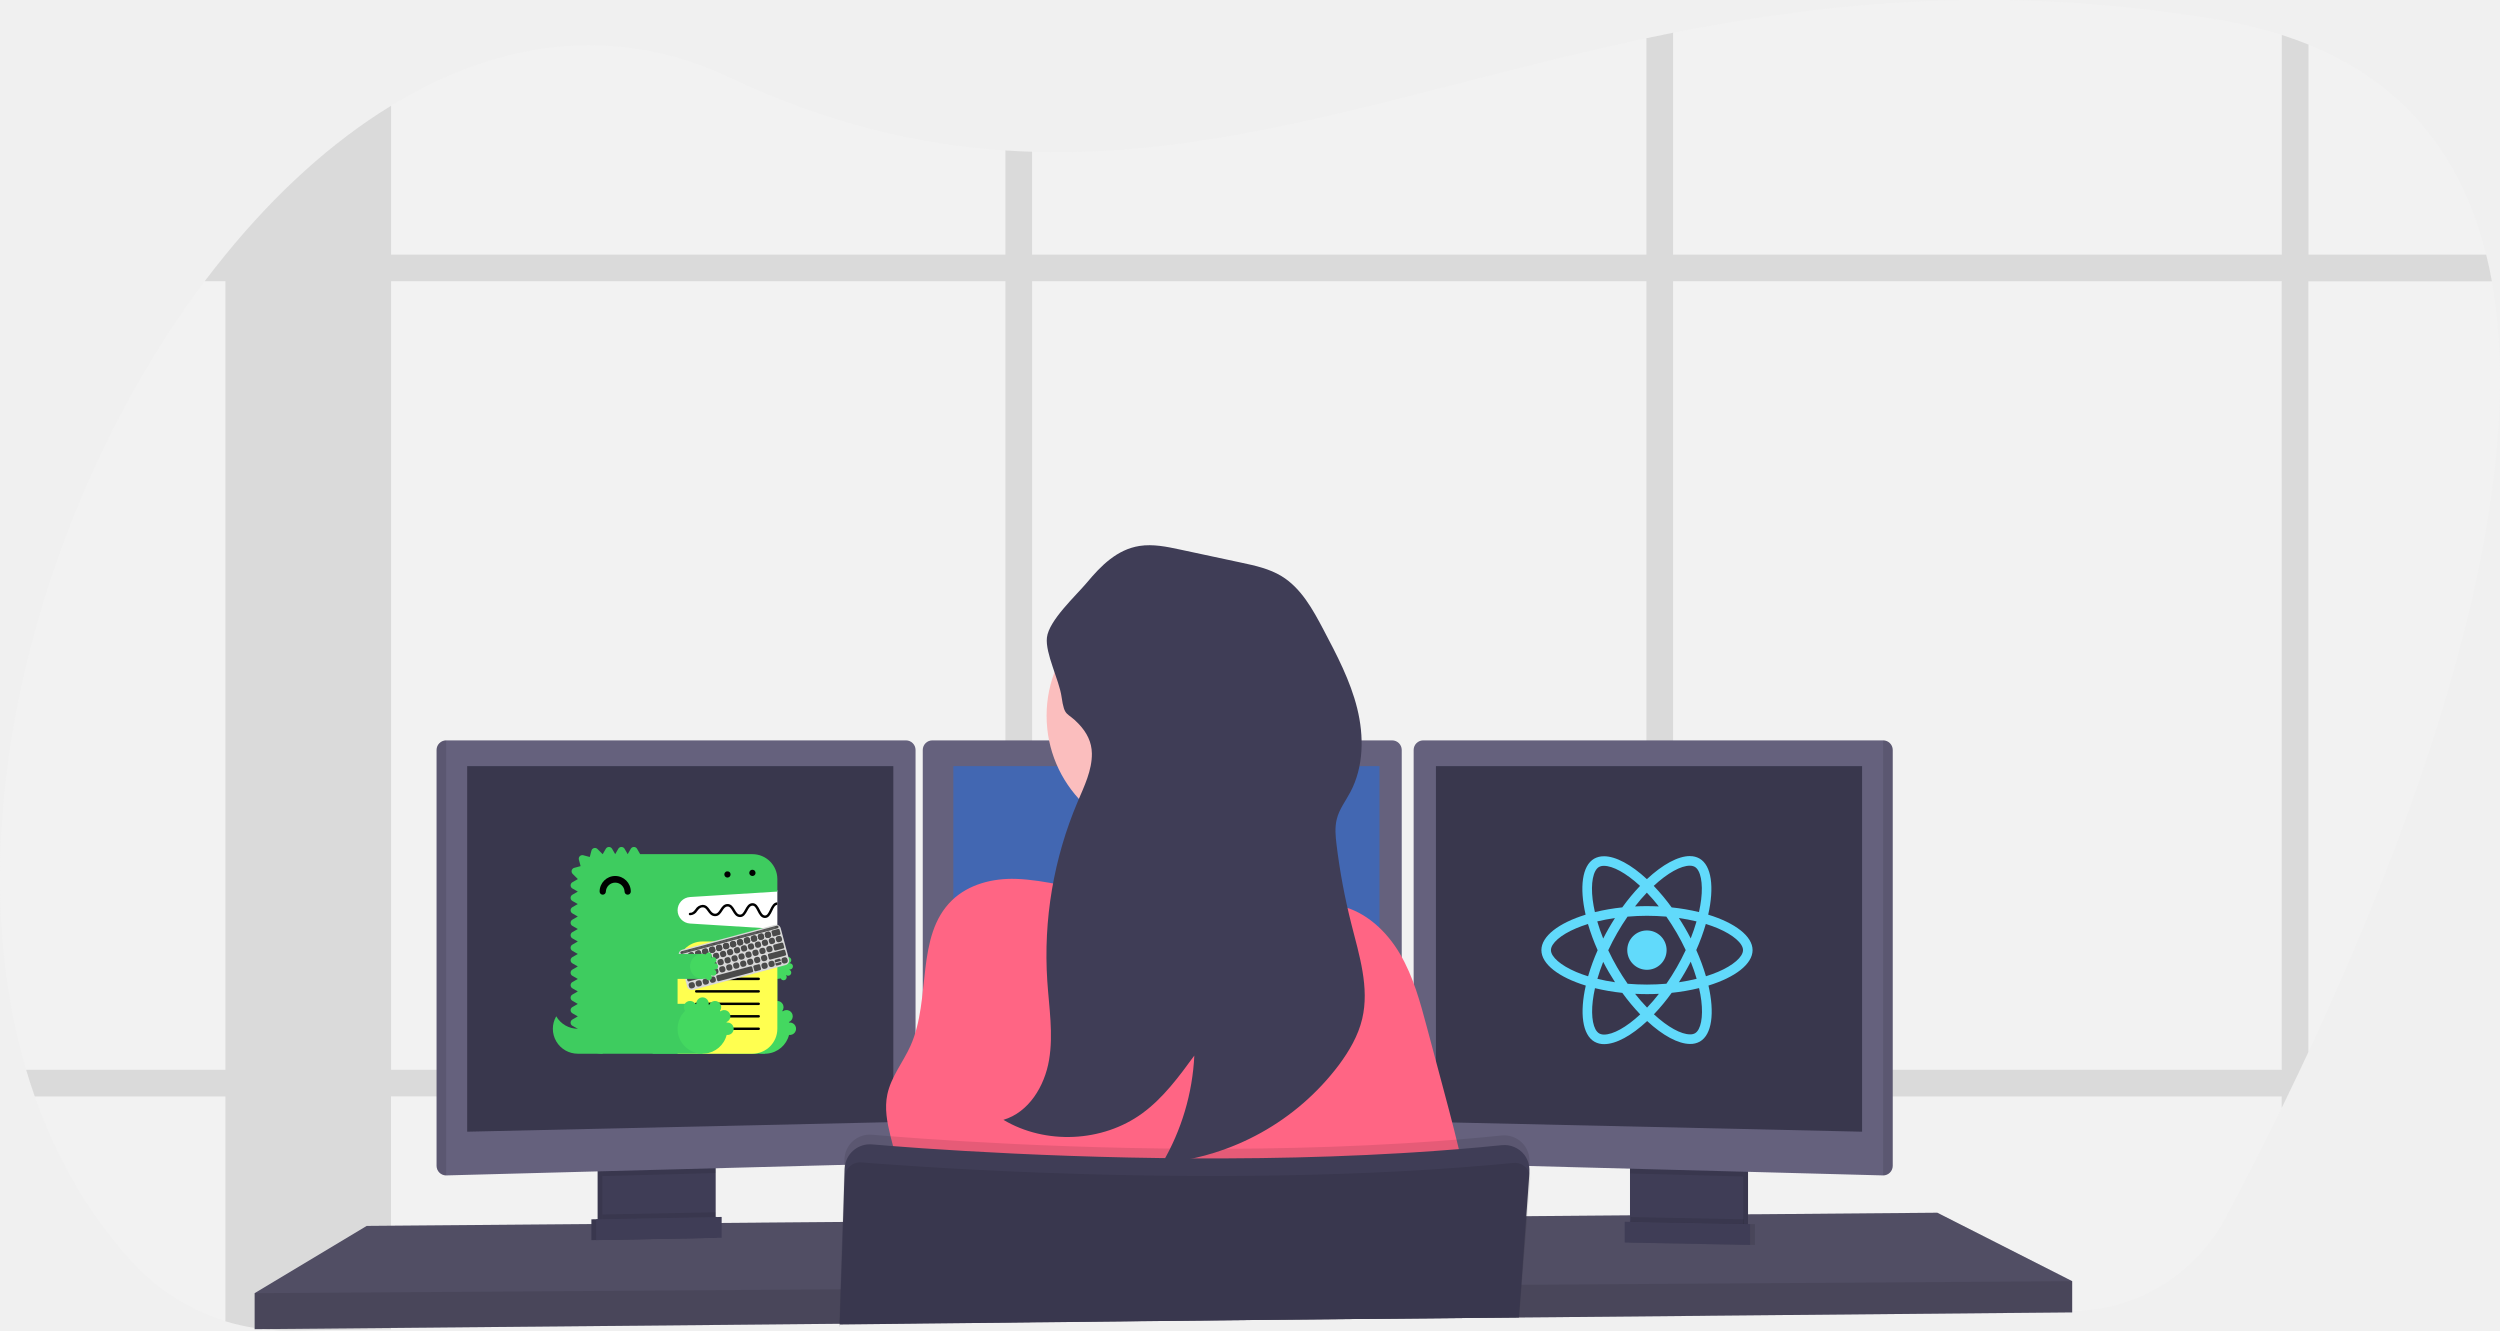
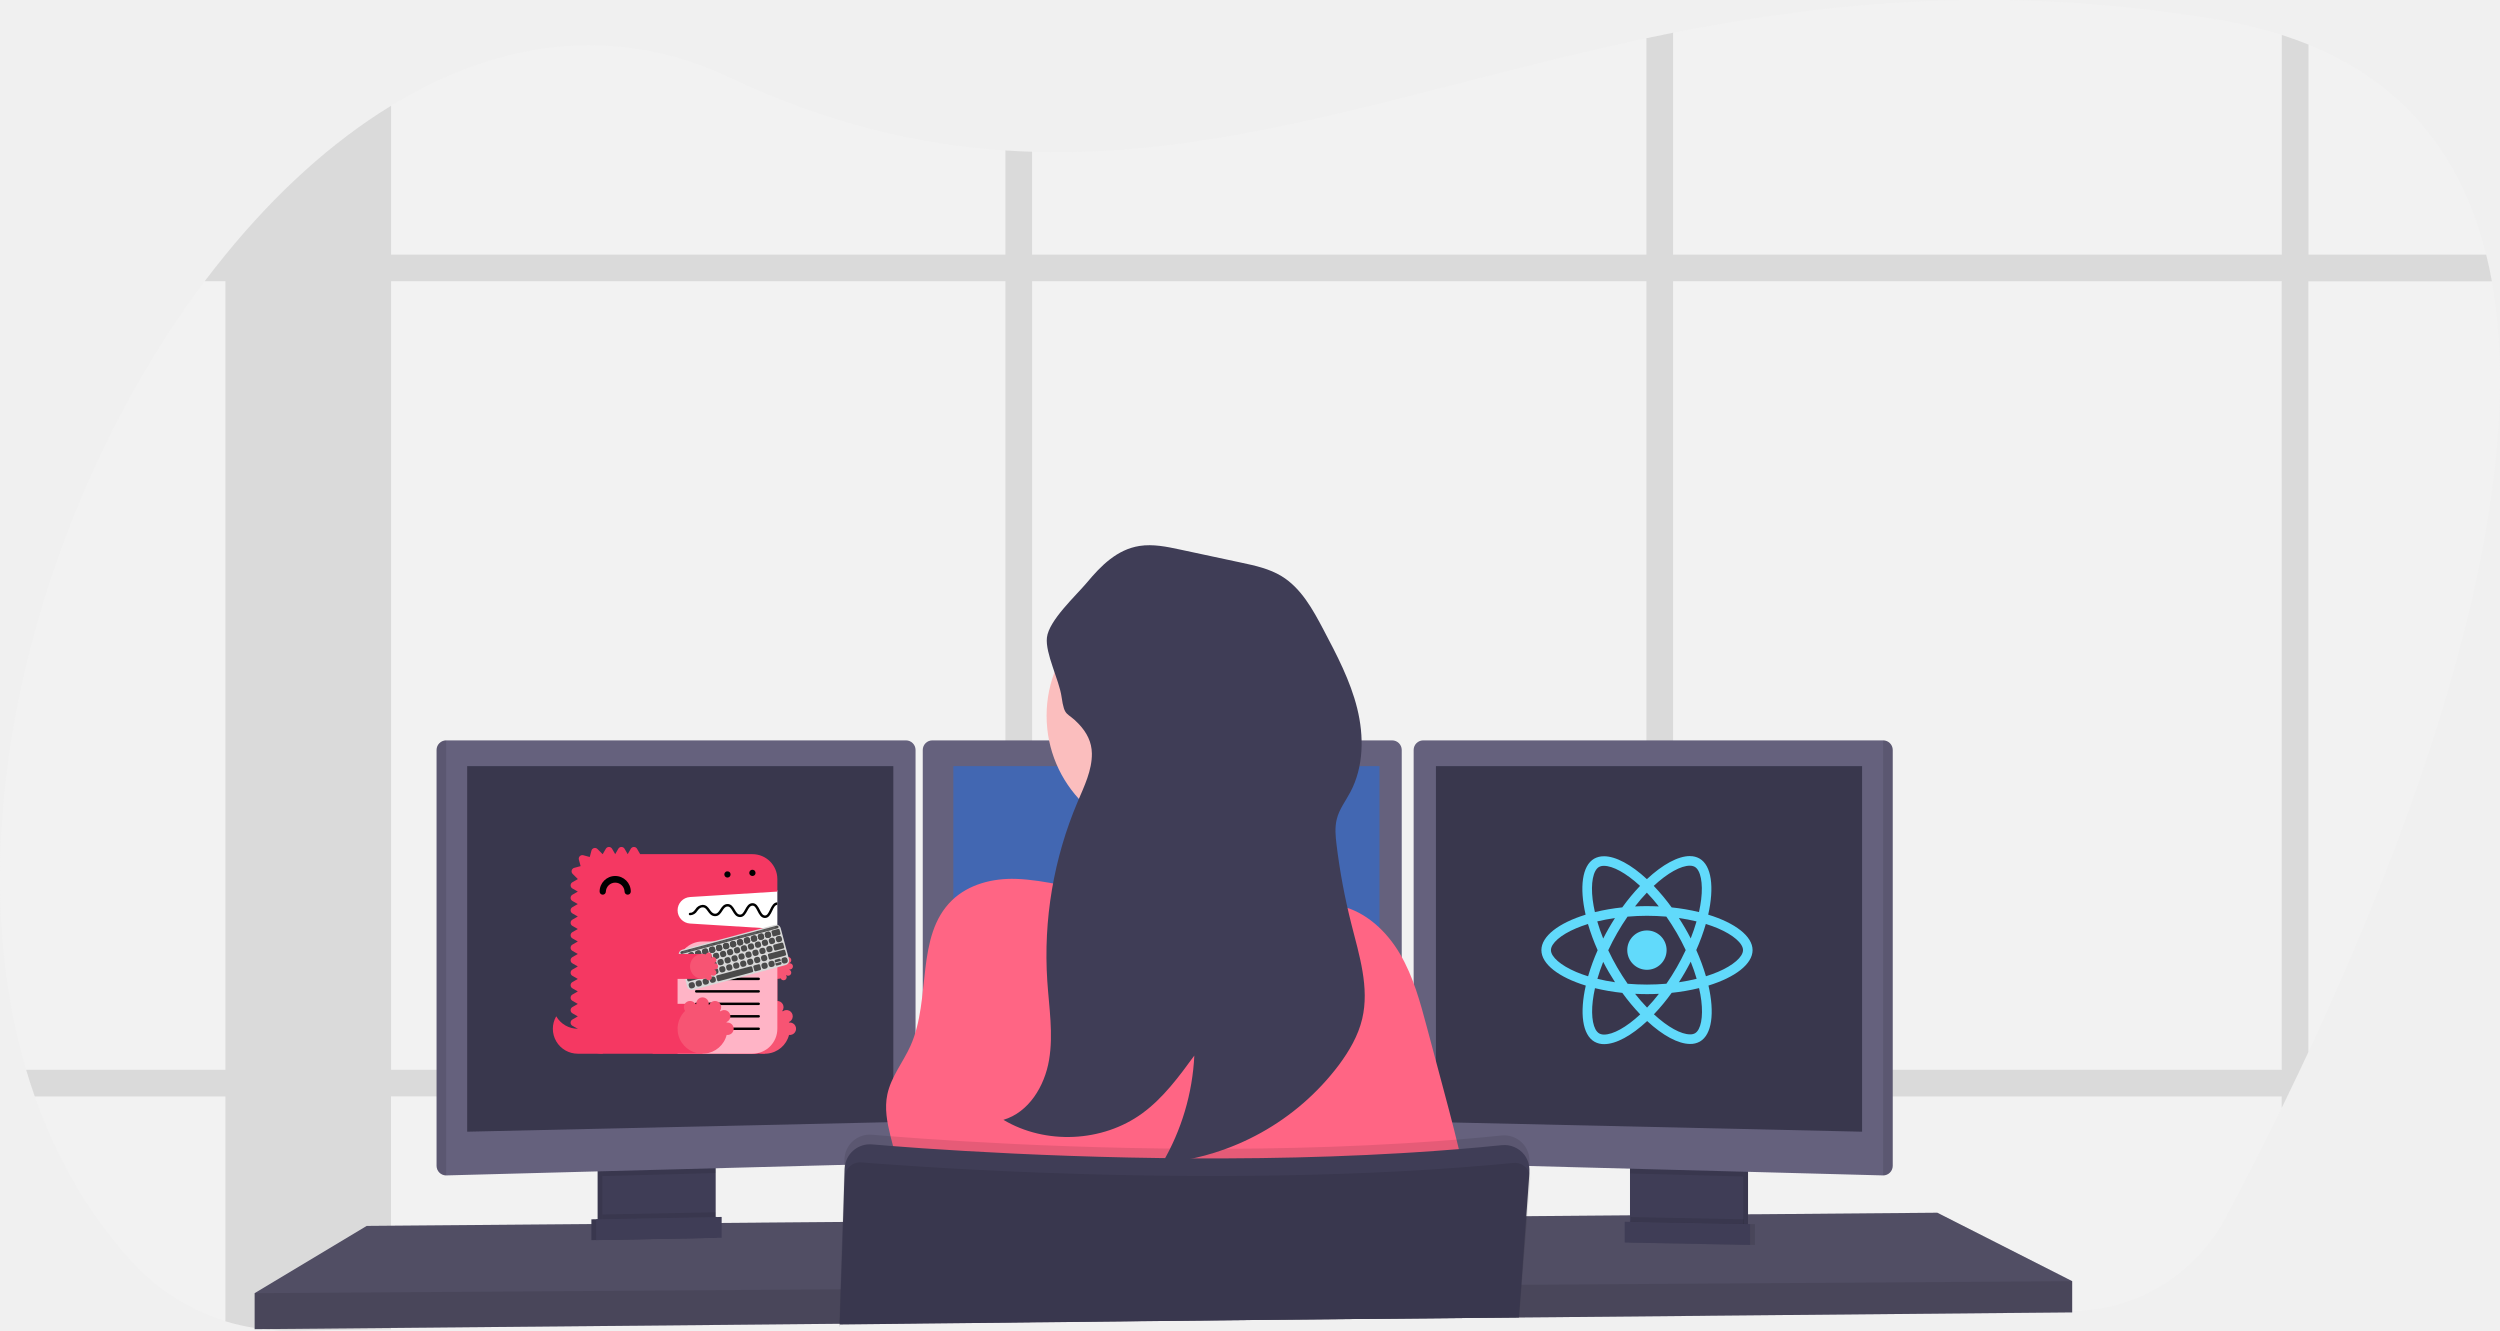
<svg xmlns="http://www.w3.org/2000/svg" width="1041.277" height="554.141" viewBox="0 0 1041.277 554.141">
  <g id="Group_24" data-name="Group 24" transform="translate(-440 -263)">
    <g id="Group_23" data-name="Group 23" transform="translate(439.989 262.965)">
      <path id="Path_299" data-name="Path 299" d="M1040.82,611.12q-1.74,3.75-3.47,7.4-2.7,5.67-5.33,11.12c-.78,1.61-1.56,3.19-2.32,4.77-8.6,17.57-16.63,33.11-23.45,45.89A73.21,73.21,0,0,1,942.44,719l-151.65,1.65h-1.6l-13,.14-11.12.12-34.1.37h-1.38l-17.36.19h-.53l-107,1.16-95.51,1-11.11.12-69,.75H429l-44.75.48h-.48l-141.5,1.53-42.33.46a87.991,87.991,0,0,1-10.79-.54h0c-1.22-.14-2.44-.3-3.65-.49a87.38,87.38,0,0,1-51.29-27.54C116,678.37,102.75,655,93.85,629.64q-1.93-5.49-3.6-11.12C59.44,514.37,97,380,164.6,290.08q4.25-5.64,8.64-11l.07-.08c20.79-25.52,44.1-46.84,68.93-62,44-26.91,92.75-34.49,140.7-11.9,40.57,19.12,78.45,28.11,115.17,30.55,3.71.24,7.42.42,11.11.53,84.23,2.65,163.17-27.7,255.87-47.29,3.69-.78,7.39-1.55,11.12-2.28,66.13-13.16,139.49-20.1,226.73-5.51a189.089,189.089,0,0,1,26.76,6.4q5.77,1.86,11.12,4c41.64,16.94,64.35,48.24,74,87.46q1.37,5.46,2.37,11.11C1134.3,384.41,1084.19,518.23,1040.82,611.12Z" transform="translate(-79.34 -172.91)" fill="#f2f2f2" />
      <path id="Path_300" data-name="Path 300" d="M576.36,618.52a95.21,95.21,0,0,1-1.87,11.12h93.7V618.52Zm-78.25,62.81,11.11-.09V653.77c-3.81-.17-7.52-.34-11.11-.52ZM265.19,618.52v11.12h198.5V618.52ZM1114.87,279h-74V191.51q-5.35-2.17-11.12-4V279H776.21V186.58c-3.73.73-7.43,1.5-11.12,2.28V279H509.22V236.15c-3.69-.11-7.4-.29-11.11-.53V279H242.24V217c-24.83,15.16-48.14,36.48-68.93,62h-.07v.08q-4.4,5.4-8.64,11h8.64V618.52h-83q1.66,5.63,3.6,11.12h79.39v93.62a87,87,0,0,0,12.2,2.79c1.21.19,2.43.35,3.65.49h0a87.991,87.991,0,0,0,10.79.54l42.33-.46v-97H498.11v94.21l11.11-.12V629.64H765.09V721l11.12-.12V629.64H1029.7v4.77c.76-1.58,1.54-3.16,2.32-4.77q2.63-5.45,5.33-11.12,1.73-3.64,3.47-7.4v-321h76.42Q1116.23,284.43,1114.87,279ZM242.24,618.52V290.08H498.11V618.52Zm267,0V290.08H765.09V618.52Zm520.48,0H776.21V290.08H1029.7Z" transform="translate(-79.34 -172.91)" opacity="0.1" />
      <path id="Path_301" data-name="Path 301" d="M863.09,533.65v13l-151.92,1.4-1.62.03-57.74.53-1.38.02-17.55.15h-.52l-106.98.99L349.77,551.4h-.15l-44.65.42-.48.01-198.4,1.82v-15l46.65-28,93.6-.78,2-.01.66-.01,2-.03,44.94-.37,2.01-.01.64-.01,2-.01L315,509.3l.38-.01,35.55-.3h.29l277.4-2.34,6.79-.05h.68l5.18-.05,37.65-.31,2-.03,1.85-.02h.96l11.71-.09,2.32-.03,3.11-.02,9.75-.09,15.47-.13,2-.02,3.48-.02h.65l74.71-.64Z" fill="#65617d" />
      <path id="Path_302" data-name="Path 302" d="M863.09,533.65v13l-151.92,1.4-1.62.03-57.74.53-1.38.02-17.55.15h-.52l-106.98.99L349.77,551.4h-.15l-44.65.42-.48.01-198.4,1.82v-15l46.65-28,93.6-.78,2-.01.66-.01,2-.03,44.94-.37,2.01-.01.64-.01,2-.01L315,509.3l.38-.01,35.55-.3h.29l277.4-2.34,6.79-.05h.68l5.18-.05,37.65-.31,2-.03,1.85-.02h.96l11.71-.09,2.32-.03,3.11-.02,9.75-.09,15.47-.13,2-.02,3.48-.02h.65l74.71-.64Z" opacity="0.2" />
      <path id="Path_303" data-name="Path 303" d="M375.44,656.57v24.49a6.13,6.13,0,0,1-3.5,5.54,6,6,0,0,1-2.5.6l-34.9.74a6,6,0,0,1-2.7-.57,6.12,6.12,0,0,1-3.57-5.57V656.57Z" transform="translate(-79.34 -172.91)" fill="#3f3d56" />
      <path id="Path_304" data-name="Path 304" d="M375.44,656.57v24.49a6.13,6.13,0,0,1-3.5,5.54,6,6,0,0,1-2.5.6l-34.9.74a6,6,0,0,1-2.7-.57,6.12,6.12,0,0,1-3.57-5.57V656.57Z" transform="translate(-79.34 -172.91)" opacity="0.1" />
      <path id="Path_305" data-name="Path 305" d="M377.44,656.57v24.49a6.13,6.13,0,0,1-3.5,5.54,6,6,0,0,1-2.5.6l-34.9.74a6,6,0,0,1-2.7-.57,6.12,6.12,0,0,1-3.57-5.57V656.57Z" transform="translate(-79.34 -172.91)" fill="#3f3d56" />
      <rect id="Rectangle_137" data-name="Rectangle 137" width="47.17" height="31.5" transform="translate(680.92 483.65)" fill="#3f3d56" />
      <rect id="Rectangle_138" data-name="Rectangle 138" width="47.17" height="31.5" transform="translate(680.92 483.65)" opacity="0.1" />
      <rect id="Rectangle_139" data-name="Rectangle 139" width="47.17" height="31.5" transform="translate(678.92 483.65)" fill="#3f3d56" />
      <path id="Path_306" data-name="Path 306" d="M298.09,483.65v4.97l-47.17,1.26v-6.23Z" opacity="0.1" />
      <path id="Path_307" data-name="Path 307" d="M460.69,485.27v168.2a4,4,0,0,1-3.85,3.95l-191.65,5.1h-.05a4,4,0,0,1-3.95-3.95V485.27a4,4,0,0,1,3.95-3.95h191.6a4,4,0,0,1,3.95,3.95Z" transform="translate(-79.34 -172.91)" fill="#65617d" />
      <path id="Path_308" data-name="Path 308" d="M265.19,481.32v181.2h-.05a4,4,0,0,1-3.95-3.95V485.27a4,4,0,0,1,3.95-3.95Z" transform="translate(-79.34 -172.91)" opacity="0.1" />
      <path id="Path_309" data-name="Path 309" d="M194.59,319.15h177.5V467.4l-177.5,4Z" fill="#39374d" />
      <path id="Path_310" data-name="Path 310" d="M726.09,483.65v6.41l-47.17-1.26v-5.15Z" opacity="0.1" />
      <path id="Path_311" data-name="Path 311" d="M867.69,485.27v173.3a4,4,0,0,1-4,3.95h0L672,657.42a4,4,0,0,1-3.85-3.95V485.27a4,4,0,0,1,3.95-3.95H863.7a4,4,0,0,1,3.99,3.95Z" transform="translate(-79.34 -172.91)" fill="#65617d" />
      <path id="Path_312" data-name="Path 312" d="M867.69,485.27v173.3a4,4,0,0,1-4,3.95h0V481.32h0a4,4,0,0,1,4,3.95Z" transform="translate(-79.34 -172.91)" opacity="0.1" />
      <path id="Path_313" data-name="Path 313" d="M775.59,319.15H598.09V467.4l177.5,4Z" fill="#39374d" />
      <path id="Path_314" data-name="Path 314" d="M663.19,485.27v168.2a4,4,0,0,1-3.85,3.95l-191.65,5.1h0a4,4,0,0,1-4-3.95V485.27a4,4,0,0,1,3.95-3.95h191.6A4,4,0,0,1,663.19,485.27Z" transform="translate(-79.34 -172.91)" fill="#65617d" />
      <path id="Path_315" data-name="Path 315" d="M397.09,319.15h177.5V467.4l-177.5,4Z" fill="#4267b2" />
      <path id="Path_316" data-name="Path 316" d="M863.09,533.65v13l-151.92,1.4-1.62.03-57.74.53-1.38.02-17.55.15h-.52l-106.98.99L349.77,551.4h-.15l-44.65.42-.48.01-198.4,1.82v-15l202.51-1.33h.48l40.99-.28h.19l283.08-1.87h.29l.17-.01h.47l4.79-.03h1.46l74.49-.5,4.4-.02.98-.01Z" opacity="0.1" />
      <circle id="Ellipse_111" data-name="Ellipse 111" cx="51.33" cy="51.33" r="51.33" transform="translate(435.93 246.82)" fill="#fbbebe" />
      <path id="Path_317" data-name="Path 317" d="M617.94,550.07s-99.5,12-90,0c3.44-4.34,4.39-17.2,4.2-31.85-.06-4.45-.22-9.06-.45-13.65-1.1-22-3.75-43.5-3.75-43.5s87-41,77-8.5c-4,13.13-2.69,31.57.35,48.88.89,5.05,1.92,10,3,14.7a344.66,344.66,0,0,0,9.65,33.92Z" transform="translate(-79.34 -172.91)" fill="#fbbebe" />
      <path id="Path_318" data-name="Path 318" d="M585.47,546c11.51-2.13,23.7-6,34.53-1.54,2.85,1.17,5.47,2.88,8.39,3.86s6.12,1.22,9.16,1.91c10.68,2.42,19.34,10.55,24.9,20s8.44,20.14,11.26,30.72l6.9,25.83c6,22.45,12,45.09,13.39,68.3a2437.506,2437.506,0,0,1-250.84,1.43c5.44-10.34,11-21.31,10.54-33s-7.19-23.22-4.76-34.74c1.55-7.34,6.57-13.39,9.64-20.22,8.75-19.52,1.94-45.79,17.32-60.65,6.92-6.68,17-9.21,26.63-8.89,12.28.41,24.85,4.24,37,6.11C555.09,547.48,569.79,548.88,585.47,546Z" transform="translate(-79.34 -172.91)" fill="#ff6584" />
      <path id="Path_319" data-name="Path 319" d="M716.37,657.17l-.1,1.43v.1l-.17,2.3-1.33,18.51-1.61,22.3-.46,6.28-1,13.44v.17l-107,1-175.59,1.9v.84h-.14v-1.12l.45-14.36.86-28.06.74-23.79.07-2.37a10.53,10.53,0,0,1,11.42-10.17c4.72.4,10.85.89,18.18,1.41l3,.22c42.33,2.94,120.56,6.74,199.5,2,1.66-.09,3.33-.19,5-.31,12.24-.77,24.47-1.76,36.58-3a10.53,10.53,0,0,1,11.6,11.23Z" transform="translate(-79.34 -172.91)" opacity="0.1" />
      <path id="Path_320" data-name="Path 320" d="M429.08,725.44v-.84l175.62-1.91,107-1h.3v-.17l1-13.44.43-6,1.64-22.61,1.29-17.9v-.44a10.617,10.617,0,0,0-.11-2.47.3.3,0,0,0,0-.1,10.391,10.391,0,0,0-2-4.64,10.54,10.54,0,0,0-9.42-4c-12.11,1.24-24.34,2.23-36.58,3-1.67.12-3.34.22-5,.31-78.94,4.69-157.17.89-199.5-2l-3-.22c-7.33-.52-13.46-1-18.18-1.41a10.54,10.54,0,0,0-11.24,8.53,11,11,0,0,0-.18,1.64l-.68,22.16L429.54,710l-.44,14.36v1.12Z" transform="translate(-79.34 -172.91)" fill="#3f3d56" />
      <path id="Path_321" data-name="Path 321" d="M716.67,664.18l-1.23,15.33-1.83,22.85-.46,5.72-1,12.81-.06.64v.17h0l-.15,1.48.11-1.48h-.29l-107,1-175.65,1.9v-.28l.49-14.36,1-28.06.64-18.65A6.36,6.36,0,0,1,434.3,658a6.25,6.25,0,0,1,3.78-.9c2.1.17,4.68.37,7.69.59,4.89.36,10.92.78,17.94,1.22,13,.82,29.31,1.7,48,2.42,52,2,122.2,2.67,188.88-3.17,3-.26,6.1-.55,9.13-.84a6.26,6.26,0,0,1,3.48.66,5.159,5.159,0,0,1,.86.54,6.14,6.14,0,0,1,2,2.46,3.564,3.564,0,0,1,.25.61A6.279,6.279,0,0,1,716.67,664.18Z" transform="translate(-79.34 -172.91)" opacity="0.1" />
      <path id="Path_322" data-name="Path 322" d="M377.44,677.87v3.19a6.13,6.13,0,0,1-3.5,5.54l-40.1.77a6.12,6.12,0,0,1-3.57-5.57v-3Z" transform="translate(-79.34 -172.91)" opacity="0.1" />
      <path id="Path_323" data-name="Path 323" d="M298.59,515.57l-52.25,1V507.9l52.25-1Z" fill="#3f3d56" />
      <path id="Path_324" data-name="Path 324" d="M298.59,515.57l-52.25,1V507.9l52.25-1Z" opacity="0.1" />
      <path id="Path_325" data-name="Path 325" d="M300.59,515.57l-52.25,1V507.9l52.25-1Z" fill="#3f3d56" />
      <path id="Path_326" data-name="Path 326" d="M758.56,679.87v3.19a6.13,6.13,0,0,0,3.5,5.54l40.1.77a6.12,6.12,0,0,0,3.57-5.57v-3Z" transform="translate(-79.34 -172.91)" opacity="0.1" />
      <path id="Path_327" data-name="Path 327" d="M678.72,517.57l52.25,1V509.9l-52.25-1Z" opacity="0.1" />
      <path id="Path_328" data-name="Path 328" d="M676.72,517.57l52.25,1V509.9l-52.25-1Z" fill="#3f3d56" />
      <path id="Path_329" data-name="Path 329" d="M534.13,486.79c.08,7-3.16,13.6-5.91,20.07a163.491,163.491,0,0,0-12.66,74.71c.73,11,2.58,22,.73,32.9s-8.43,21.77-19,24.9c17.53,10.45,41.26,9.35,57.76-2.66,8.79-6.4,15.34-15.33,21.75-24.11a97.86,97.86,0,0,1-13.31,44.75A103.43,103.43,0,0,0,637,616.53c4.31-5.81,8.06-12.19,9.72-19.23,3.09-13-1.22-26.51-4.51-39.5a266.055,266.055,0,0,1-6.17-33c-.43-3.56-.78-7.22.1-10.7,1-4.07,3.67-7.51,5.64-11.22,5.6-10.54,5.73-23.3,2.86-34.88s-8.49-22.26-14.06-32.81c-4.46-8.46-9.3-17.31-17.46-22.28-5.1-3.1-11-4.39-16.88-5.64l-25.37-5.43c-5.55-1.19-11.26-2.38-16.87-1.51-9.47,1.48-16.14,8.32-22,15.34-4.59,5.46-15.81,15.71-16.6,22.86-.72,6.59,5.1,17.63,6.09,24.58,1.3,9,2.22,6,7.3,11.52C532,478.05,534.07,482,534.13,486.79Z" transform="translate(-79.34 -172.91)" fill="#3f3d56" />
    </g>
    <g id="docusaurus_keytar" transform="translate(670.271 615.768)">
      <path id="Path_40" data-name="Path 40" d="M99,52h43.635V69.662H99Z" transform="translate(-49.132 -33.936)" fill="#fff" fill-rule="evenodd" />
-       <path id="Path_41" data-name="Path 41" d="M13.389,158.195A10.377,10.377,0,0,1,4.4,153a10.377,10.377,0,0,0,8.988,15.584H23.779V158.195Z" transform="translate(-3 -82.47)" fill="#3ecc5f" fill-rule="evenodd" />
-       <path id="Path_42" data-name="Path 42" d="M66.967,38.083l36.373-2.273V30.615A10.389,10.389,0,0,0,92.95,20.226H46.2l-1.3-2.249a1.5,1.5,0,0,0-2.6,0L41,20.226l-1.3-2.249a1.5,1.5,0,0,0-2.6,0l-1.3,2.249-1.3-2.249a1.5,1.5,0,0,0-2.6,0l-1.3,2.249-.034,0-2.152-2.151a1.5,1.5,0,0,0-2.508.672L25.21,21.4l-2.7-.723a1.5,1.5,0,0,0-1.836,1.837l.722,2.7-2.65.71a1.5,1.5,0,0,0-.673,2.509l2.152,2.152c0,.011,0,.022,0,.033l-2.249,1.3a1.5,1.5,0,0,0,0,2.6l2.249,1.3-2.249,1.3a1.5,1.5,0,0,0,0,2.6L20.226,41l-2.249,1.3a1.5,1.5,0,0,0,0,2.6l2.249,1.3-2.249,1.3a1.5,1.5,0,0,0,0,2.6l2.249,1.3-2.249,1.3a1.5,1.5,0,0,0,0,2.6l2.249,1.3-2.249,1.3a1.5,1.5,0,0,0,0,2.6l2.249,1.3-2.249,1.3a1.5,1.5,0,0,0,0,2.6l2.249,1.3-2.249,1.3a1.5,1.5,0,0,0,0,2.6l2.249,1.3-2.249,1.3a1.5,1.5,0,0,0,0,2.6l2.249,1.3-2.249,1.3a1.5,1.5,0,0,0,0,2.6l2.249,1.3-2.249,1.3a1.5,1.5,0,0,0,0,2.6l2.249,1.3-2.249,1.3a1.5,1.5,0,0,0,0,2.6l2.249,1.3A10.389,10.389,0,0,0,30.615,103.34H92.95A10.389,10.389,0,0,0,103.34,92.95V51.393L66.967,49.12a5.53,5.53,0,0,1,0-11.038" transform="translate(-9.836 -17.226)" fill="#3ecc5f" fill-rule="evenodd" />
-       <path id="Path_43" data-name="Path 43" d="M143,163.779h15.584V143H143Z" transform="translate(-70.275 -77.665)" fill="#3ecc5f" fill-rule="evenodd" />
-       <path id="Path_44" data-name="Path 44" d="M173.779,148.389a2.582,2.582,0,0,0-.332.033c-.02-.078-.038-.156-.06-.234a2.594,2.594,0,1,0-2.567-4.455q-.086-.088-.174-.175a2.593,2.593,0,1,0-4.461-2.569c-.077-.022-.154-.04-.231-.06a2.6,2.6,0,1,0-5.128,0c-.077.02-.154.038-.231.06a2.594,2.594,0,1,0-4.461,2.569,10.384,10.384,0,1,0,17.314,9.992,2.592,2.592,0,1,0,.332-5.161" transform="translate(-75.08 -75.262)" fill="#44d860" fill-rule="evenodd" />
-       <path id="Path_45" data-name="Path 45" d="M153,113.389h15.584V103H153Z" transform="translate(-75.08 -58.444)" fill="#3ecc5f" fill-rule="evenodd" />
-       <path id="Path_46" data-name="Path 46" d="M183.389,108.944a1.3,1.3,0,1,0,0-2.6,1.336,1.336,0,0,0-.166.017c-.01-.039-.019-.078-.03-.117a1.3,1.3,0,0,0-.5-2.5,1.285,1.285,0,0,0-.783.269q-.043-.044-.087-.087a1.285,1.285,0,0,0,.263-.776,1.3,1.3,0,0,0-2.493-.509,5.195,5.195,0,1,0,0,10,1.3,1.3,0,0,0,2.493-.509,1.285,1.285,0,0,0-.263-.776q.044-.043.087-.087a1.285,1.285,0,0,0,.783.269,1.3,1.3,0,0,0,.5-2.5c.011-.038.02-.078.03-.117a1.337,1.337,0,0,0,.166.017" transform="translate(-84.691 -57.894)" fill="#44d860" fill-rule="evenodd" />
+       <path id="Path_41" data-name="Path 41" d="M13.389,158.195A10.377,10.377,0,0,1,4.4,153a10.377,10.377,0,0,0,8.988,15.584H23.779V158.195Z" transform="translate(-3 -82.47)" fill="#f53862" fill-rule="evenodd" />
+       <path id="Path_42" data-name="Path 42" d="M66.967,38.083l36.373-2.273V30.615A10.389,10.389,0,0,0,92.95,20.226H46.2l-1.3-2.249a1.5,1.5,0,0,0-2.6,0L41,20.226l-1.3-2.249a1.5,1.5,0,0,0-2.6,0l-1.3,2.249-1.3-2.249a1.5,1.5,0,0,0-2.6,0l-1.3,2.249-.034,0-2.152-2.151a1.5,1.5,0,0,0-2.508.672L25.21,21.4l-2.7-.723a1.5,1.5,0,0,0-1.836,1.837l.722,2.7-2.65.71a1.5,1.5,0,0,0-.673,2.509l2.152,2.152c0,.011,0,.022,0,.033l-2.249,1.3a1.5,1.5,0,0,0,0,2.6l2.249,1.3-2.249,1.3a1.5,1.5,0,0,0,0,2.6L20.226,41l-2.249,1.3a1.5,1.5,0,0,0,0,2.6l2.249,1.3-2.249,1.3a1.5,1.5,0,0,0,0,2.6l2.249,1.3-2.249,1.3a1.5,1.5,0,0,0,0,2.6l2.249,1.3-2.249,1.3a1.5,1.5,0,0,0,0,2.6l2.249,1.3-2.249,1.3a1.5,1.5,0,0,0,0,2.6l2.249,1.3-2.249,1.3a1.5,1.5,0,0,0,0,2.6l2.249,1.3-2.249,1.3a1.5,1.5,0,0,0,0,2.6l2.249,1.3-2.249,1.3a1.5,1.5,0,0,0,0,2.6l2.249,1.3-2.249,1.3a1.5,1.5,0,0,0,0,2.6l2.249,1.3-2.249,1.3a1.5,1.5,0,0,0,0,2.6l2.249,1.3A10.389,10.389,0,0,0,30.615,103.34H92.95A10.389,10.389,0,0,0,103.34,92.95V51.393L66.967,49.12a5.53,5.53,0,0,1,0-11.038" transform="translate(-9.836 -17.226)" fill="#f53862" fill-rule="evenodd" />
+       <path id="Path_43" data-name="Path 43" d="M143,163.779h15.584V143H143Z" transform="translate(-70.275 -77.665)" fill="#f53862" fill-rule="evenodd" />
+       <path id="Path_44" data-name="Path 44" d="M173.779,148.389a2.582,2.582,0,0,0-.332.033c-.02-.078-.038-.156-.06-.234a2.594,2.594,0,1,0-2.567-4.455q-.086-.088-.174-.175a2.593,2.593,0,1,0-4.461-2.569c-.077-.022-.154-.04-.231-.06a2.6,2.6,0,1,0-5.128,0c-.077.02-.154.038-.231.06a2.594,2.594,0,1,0-4.461,2.569,10.384,10.384,0,1,0,17.314,9.992,2.592,2.592,0,1,0,.332-5.161" transform="translate(-75.08 -75.262)" fill="#f75473" fill-rule="evenodd" />
+       <path id="Path_45" data-name="Path 45" d="M153,113.389h15.584V103H153Z" transform="translate(-75.08 -58.444)" fill="#f53862" fill-rule="evenodd" />
+       <path id="Path_46" data-name="Path 46" d="M183.389,108.944a1.3,1.3,0,1,0,0-2.6,1.336,1.336,0,0,0-.166.017c-.01-.039-.019-.078-.03-.117a1.3,1.3,0,0,0-.5-2.5,1.285,1.285,0,0,0-.783.269q-.043-.044-.087-.087a1.285,1.285,0,0,0,.263-.776,1.3,1.3,0,0,0-2.493-.509,5.195,5.195,0,1,0,0,10,1.3,1.3,0,0,0,2.493-.509,1.285,1.285,0,0,0-.263-.776q.044-.043.087-.087a1.285,1.285,0,0,0,.783.269,1.3,1.3,0,0,0,.5-2.5c.011-.038.02-.078.03-.117a1.337,1.337,0,0,0,.166.017" transform="translate(-84.691 -57.894)" fill="#f75473" fill-rule="evenodd" />
      <path id="Path_47" data-name="Path 47" d="M52.188,48.292a1.3,1.3,0,0,1-1.3-1.3,3.9,3.9,0,0,0-7.792,0,1.3,1.3,0,1,1-2.6,0,6.493,6.493,0,0,1,12.987,0,1.3,1.3,0,0,1-1.3,1.3" transform="translate(-21.02 -28.41)" fill-rule="evenodd" />
-       <path id="Path_48" data-name="Path 48" d="M103,139.752h31.168a10.389,10.389,0,0,0,10.389-10.389V93H113.389A10.389,10.389,0,0,0,103,103.389Z" transform="translate(-51.054 -53.638)" fill="#ffff50" fill-rule="evenodd" />
+       <path id="Path_48" data-name="Path 48" d="M103,139.752h31.168a10.389,10.389,0,0,0,10.389-10.389V93H113.389A10.389,10.389,0,0,0,103,103.389Z" transform="translate(-51.054 -53.638)" fill="#ffb4c6" fill-rule="evenodd" />
      <path id="Path_49" data-name="Path 49" d="M141.1,94.017H115.106a.519.519,0,1,1,0-1.039H141.1a.519.519,0,0,1,0,1.039m0,10.389H115.106a.519.519,0,1,1,0-1.039H141.1a.519.519,0,0,1,0,1.039m0,10.389H115.106a.519.519,0,1,1,0-1.039H141.1a.519.519,0,0,1,0,1.039m0-25.877H115.106a.519.519,0,1,1,0-1.039H141.1a.519.519,0,0,1,0,1.039m0,10.293H115.106a.519.519,0,1,1,0-1.039H141.1a.519.519,0,0,1,0,1.039m0,10.389H115.106a.519.519,0,1,1,0-1.039H141.1a.519.519,0,0,1,0,1.039m7.782-47.993c-.006,0-.011,0-.018,0-1.605.055-2.365,1.66-3.035,3.077-.7,1.48-1.24,2.443-2.126,2.414-.981-.035-1.542-1.144-2.137-2.317-.683-1.347-1.462-2.876-3.1-2.819-1.582.054-2.344,1.451-3.017,2.684-.715,1.313-1.2,2.112-2.141,2.075-1-.036-1.533-.938-2.149-1.981-.686-1.162-1.479-2.467-3.084-2.423-1.555.053-2.319,1.239-2.994,2.286-.713,1.106-1.213,1.781-2.164,1.741-1.025-.036-1.554-.784-2.167-1.65-.688-.973-1.463-2.074-3.062-2.021a3.815,3.815,0,0,0-2.959,1.879c-.64.812-1.14,1.456-2.2,1.415a.52.52,0,0,0-.037,1.039,3.588,3.588,0,0,0,3.05-1.811c.611-.777,1.139-1.448,2.178-1.483,1-.043,1.47.579,2.179,1.582.674.953,1.438,2.033,2.977,2.089,1.612.054,2.387-1.151,3.074-2.217.614-.953,1.144-1.775,2.156-1.81.931-.035,1.438.7,2.153,1.912.674,1.141,1.437,2.434,3.006,2.491,1.623.056,2.407-1.361,3.09-2.616.592-1.085,1.15-2.109,2.14-2.143.931-.022,1.417.829,2.135,2.249.671,1.326,1.432,2.828,3.026,2.886l.088,0c1.592,0,2.347-1.6,3.015-3.01.592-1.252,1.152-2.431,2.113-2.479Z" transform="translate(-55.378 -38.552)" fill-rule="evenodd" />
-       <path id="Path_50" data-name="Path 50" d="M83,163.779h20.779V143H83Z" transform="translate(-41.443 -77.665)" fill="#3ecc5f" fill-rule="evenodd" />
+       <path id="Path_50" data-name="Path 50" d="M83,163.779h20.779V143H83Z" transform="translate(-41.443 -77.665)" fill="#f53862" fill-rule="evenodd" />
      <g id="Group_8" data-name="Group 8" transform="matrix(0.966, -0.259, 0.259, 0.966, 51.971, 43.3)">
        <rect id="Rectangle_3" data-name="Rectangle 3" width="43.906" height="17.333" rx="2" transform="translate(0 0)" fill="#d8d8d8" />
        <g id="Group_2" data-name="Group 2" transform="translate(0.728 10.948)">
          <rect id="Rectangle_4" data-name="Rectangle 4" width="2.537" height="2.537" rx="1" transform="translate(7.985 0)" fill="#4a4a4a" />
          <rect id="Rectangle_5" data-name="Rectangle 5" width="2.537" height="2.537" rx="1" transform="translate(10.991 0)" fill="#4a4a4a" />
          <rect id="Rectangle_6" data-name="Rectangle 6" width="2.537" height="2.537" rx="1" transform="translate(13.997 0)" fill="#4a4a4a" />
          <rect id="Rectangle_7" data-name="Rectangle 7" width="2.537" height="2.537" rx="1" transform="translate(17.003 0)" fill="#4a4a4a" />
          <rect id="Rectangle_8" data-name="Rectangle 8" width="2.537" height="2.537" rx="1" transform="translate(20.009 0)" fill="#4a4a4a" />
          <rect id="Rectangle_9" data-name="Rectangle 9" width="2.537" height="2.537" rx="1" transform="translate(23.015 0)" fill="#4a4a4a" />
          <rect id="Rectangle_10" data-name="Rectangle 10" width="2.537" height="2.537" rx="1" transform="translate(26.021 0)" fill="#4a4a4a" />
          <rect id="Rectangle_11" data-name="Rectangle 11" width="2.537" height="2.537" rx="1" transform="translate(29.028 0)" fill="#4a4a4a" />
          <rect id="Rectangle_12" data-name="Rectangle 12" width="2.537" height="2.537" rx="1" transform="translate(32.034 0)" fill="#4a4a4a" />
          <path id="Path_51" data-name="Path 51" d="M.519,0H6.9A.519.519,0,0,1,7.421.52v1.5a.519.519,0,0,1-.519.519H.519A.519.519,0,0,1,0,2.017V.519A.519.519,0,0,1,.519,0ZM35.653,0h6.383a.519.519,0,0,1,.519.519v1.5a.519.519,0,0,1-.519.519H35.652a.519.519,0,0,1-.519-.519V.519A.519.519,0,0,1,35.652,0Z" transform="translate(0 0)" fill="#4a4a4a" fill-rule="evenodd" />
        </g>
        <g id="Group_3" data-name="Group 3" transform="translate(0.728 4.878)">
          <path id="Path_52" data-name="Path 52" d="M.519,0H2.956a.519.519,0,0,1,.519.519v1.5a.519.519,0,0,1-.519.519H.519A.519.519,0,0,1,0,2.017V.519A.519.519,0,0,1,.519,0Z" transform="translate(0 0)" fill="#4a4a4a" fill-rule="evenodd" />
          <rect id="Rectangle_13" data-name="Rectangle 13" width="2.537" height="2.537" rx="1" transform="translate(3.945 0)" fill="#4a4a4a" />
          <rect id="Rectangle_14" data-name="Rectangle 14" width="2.537" height="2.537" rx="1" transform="translate(6.951 0)" fill="#4a4a4a" />
          <rect id="Rectangle_15" data-name="Rectangle 15" width="2.537" height="2.537" rx="1" transform="translate(9.958 0)" fill="#4a4a4a" />
          <rect id="Rectangle_16" data-name="Rectangle 16" width="2.537" height="2.537" rx="1" transform="translate(12.964 0)" fill="#4a4a4a" />
          <rect id="Rectangle_17" data-name="Rectangle 17" width="2.537" height="2.537" rx="1" transform="translate(15.97 0)" fill="#4a4a4a" />
          <rect id="Rectangle_18" data-name="Rectangle 18" width="2.537" height="2.537" rx="1" transform="translate(18.976 0)" fill="#4a4a4a" />
          <rect id="Rectangle_19" data-name="Rectangle 19" width="2.537" height="2.537" rx="1" transform="translate(21.982 0)" fill="#4a4a4a" />
          <rect id="Rectangle_20" data-name="Rectangle 20" width="2.537" height="2.537" rx="1" transform="translate(24.988 0)" fill="#4a4a4a" />
          <rect id="Rectangle_21" data-name="Rectangle 21" width="2.537" height="2.537" rx="1" transform="translate(27.994 0)" fill="#4a4a4a" />
          <rect id="Rectangle_22" data-name="Rectangle 22" width="2.537" height="2.537" rx="1" transform="translate(31 0)" fill="#4a4a4a" />
          <rect id="Rectangle_23" data-name="Rectangle 23" width="2.537" height="2.537" rx="1" transform="translate(34.006 0)" fill="#4a4a4a" />
          <rect id="Rectangle_24" data-name="Rectangle 24" width="2.537" height="2.537" rx="1" transform="translate(37.012 0)" fill="#4a4a4a" />
          <rect id="Rectangle_25" data-name="Rectangle 25" width="2.537" height="2.537" rx="1" transform="translate(40.018 0)" fill="#4a4a4a" />
        </g>
        <g id="Group_4" data-name="Group 4" transform="translate(43.283 4.538) rotate(180)">
          <path id="Path_53" data-name="Path 53" d="M.519,0H2.956a.519.519,0,0,1,.519.519v1.5a.519.519,0,0,1-.519.519H.519A.519.519,0,0,1,0,2.017V.519A.519.519,0,0,1,.519,0Z" transform="translate(0 0)" fill="#4a4a4a" fill-rule="evenodd" />
          <rect id="Rectangle_26" data-name="Rectangle 26" width="2.537" height="2.537" rx="1" transform="translate(3.945 0)" fill="#4a4a4a" />
          <rect id="Rectangle_27" data-name="Rectangle 27" width="2.537" height="2.537" rx="1" transform="translate(6.951 0)" fill="#4a4a4a" />
          <rect id="Rectangle_28" data-name="Rectangle 28" width="2.537" height="2.537" rx="1" transform="translate(9.958 0)" fill="#4a4a4a" />
          <rect id="Rectangle_29" data-name="Rectangle 29" width="2.537" height="2.537" rx="1" transform="translate(12.964 0)" fill="#4a4a4a" />
          <rect id="Rectangle_30" data-name="Rectangle 30" width="2.537" height="2.537" rx="1" transform="translate(15.97 0)" fill="#4a4a4a" />
          <rect id="Rectangle_31" data-name="Rectangle 31" width="2.537" height="2.537" rx="1" transform="translate(18.976 0)" fill="#4a4a4a" />
          <rect id="Rectangle_32" data-name="Rectangle 32" width="2.537" height="2.537" rx="1" transform="translate(21.982 0)" fill="#4a4a4a" />
          <rect id="Rectangle_33" data-name="Rectangle 33" width="2.537" height="2.537" rx="1" transform="translate(24.988 0)" fill="#4a4a4a" />
          <rect id="Rectangle_34" data-name="Rectangle 34" width="2.537" height="2.537" rx="1" transform="translate(27.994 0)" fill="#4a4a4a" />
          <rect id="Rectangle_35" data-name="Rectangle 35" width="2.537" height="2.537" rx="1" transform="translate(31.001 0)" fill="#4a4a4a" />
          <rect id="Rectangle_36" data-name="Rectangle 36" width="2.537" height="2.537" rx="1" transform="translate(34.007 0)" fill="#4a4a4a" />
          <rect id="Rectangle_37" data-name="Rectangle 37" width="2.537" height="2.537" rx="1" transform="translate(37.013 0)" fill="#4a4a4a" />
          <rect id="Rectangle_38" data-name="Rectangle 38" width="2.537" height="2.537" rx="1" transform="translate(40.018 0)" fill="#4a4a4a" />
          <rect id="Rectangle_39" data-name="Rectangle 39" width="2.537" height="2.537" rx="1" transform="translate(3.945 0)" fill="#4a4a4a" />
          <rect id="Rectangle_40" data-name="Rectangle 40" width="2.537" height="2.537" rx="1" transform="translate(6.951 0)" fill="#4a4a4a" />
          <rect id="Rectangle_41" data-name="Rectangle 41" width="2.537" height="2.537" rx="1" transform="translate(9.958 0)" fill="#4a4a4a" />
          <rect id="Rectangle_42" data-name="Rectangle 42" width="2.537" height="2.537" rx="1" transform="translate(12.964 0)" fill="#4a4a4a" />
          <rect id="Rectangle_43" data-name="Rectangle 43" width="2.537" height="2.537" rx="1" transform="translate(15.97 0)" fill="#4a4a4a" />
          <rect id="Rectangle_44" data-name="Rectangle 44" width="2.537" height="2.537" rx="1" transform="translate(18.976 0)" fill="#4a4a4a" />
          <rect id="Rectangle_45" data-name="Rectangle 45" width="2.537" height="2.537" rx="1" transform="translate(21.982 0)" fill="#4a4a4a" />
          <rect id="Rectangle_46" data-name="Rectangle 46" width="2.537" height="2.537" rx="1" transform="translate(24.988 0)" fill="#4a4a4a" />
          <rect id="Rectangle_47" data-name="Rectangle 47" width="2.537" height="2.537" rx="1" transform="translate(27.994 0)" fill="#4a4a4a" />
          <rect id="Rectangle_48" data-name="Rectangle 48" width="2.537" height="2.537" rx="1" transform="translate(31.001 0)" fill="#4a4a4a" />
          <rect id="Rectangle_49" data-name="Rectangle 49" width="2.537" height="2.537" rx="1" transform="translate(34.007 0)" fill="#4a4a4a" />
          <rect id="Rectangle_50" data-name="Rectangle 50" width="2.537" height="2.537" rx="1" transform="translate(37.013 0)" fill="#4a4a4a" />
          <rect id="Rectangle_51" data-name="Rectangle 51" width="2.537" height="2.537" rx="1" transform="translate(40.018 0)" fill="#4a4a4a" />
        </g>
        <g id="Group_6" data-name="Group 6" transform="translate(0.728 7.883)">
          <path id="Path_54" data-name="Path 54" d="M.519,0h3.47a.519.519,0,0,1,.519.519v1.5a.519.519,0,0,1-.519.519H.519A.519.519,0,0,1,0,2.017V.52A.519.519,0,0,1,.519,0Z" transform="translate(0 0)" fill="#4a4a4a" fill-rule="evenodd" />
          <g id="Group_5" data-name="Group 5" transform="translate(5.073 0)">
            <rect id="Rectangle_52" data-name="Rectangle 52" width="2.537" height="2.537" rx="1" transform="translate(0 0)" fill="#4a4a4a" />
            <rect id="Rectangle_53" data-name="Rectangle 53" width="2.537" height="2.537" rx="1" transform="translate(3.006 0)" fill="#4a4a4a" />
            <rect id="Rectangle_54" data-name="Rectangle 54" width="2.537" height="2.537" rx="1" transform="translate(6.012 0)" fill="#4a4a4a" />
            <rect id="Rectangle_55" data-name="Rectangle 55" width="2.537" height="2.537" rx="1" transform="translate(9.018 0)" fill="#4a4a4a" />
            <rect id="Rectangle_56" data-name="Rectangle 56" width="2.537" height="2.537" rx="1" transform="translate(12.025 0)" fill="#4a4a4a" />
            <rect id="Rectangle_57" data-name="Rectangle 57" width="2.537" height="2.537" rx="1" transform="translate(15.031 0)" fill="#4a4a4a" />
            <rect id="Rectangle_58" data-name="Rectangle 58" width="2.537" height="2.537" rx="1" transform="translate(18.037 0)" fill="#4a4a4a" />
            <rect id="Rectangle_59" data-name="Rectangle 59" width="2.537" height="2.537" rx="1" transform="translate(21.042 0)" fill="#4a4a4a" />
            <rect id="Rectangle_60" data-name="Rectangle 60" width="2.537" height="2.537" rx="1" transform="translate(24.049 0)" fill="#4a4a4a" />
            <rect id="Rectangle_61" data-name="Rectangle 61" width="2.537" height="2.537" rx="1" transform="translate(27.055 0)" fill="#4a4a4a" />
            <rect id="Rectangle_62" data-name="Rectangle 62" width="2.537" height="2.537" rx="1" transform="translate(30.061 0)" fill="#4a4a4a" />
          </g>
          <path id="Path_55" data-name="Path 55" d="M.52,0H3.8a.519.519,0,0,1,.519.519v1.5a.519.519,0,0,1-.519.519H.519A.519.519,0,0,1,0,2.017V.52A.519.519,0,0,1,.519,0Z" transform="translate(38.234 0)" fill="#4a4a4a" fill-rule="evenodd" />
        </g>
        <g id="Group_7" data-name="Group 7" transform="translate(0.728 14.084)">
          <rect id="Rectangle_63" data-name="Rectangle 63" width="2.537" height="2.537" rx="1" transform="translate(0 0)" fill="#4a4a4a" />
          <rect id="Rectangle_64" data-name="Rectangle 64" width="2.537" height="2.537" rx="1" transform="translate(3.006 0)" fill="#4a4a4a" />
          <rect id="Rectangle_65" data-name="Rectangle 65" width="2.537" height="2.537" rx="1" transform="translate(6.012 0)" fill="#4a4a4a" />
          <rect id="Rectangle_66" data-name="Rectangle 66" width="2.537" height="2.537" rx="1" transform="translate(9.018 0)" fill="#4a4a4a" />
          <path id="Path_56" data-name="Path 56" d="M.519,0H14.981A.519.519,0,0,1,15.5.519v1.5a.519.519,0,0,1-.519.519H.519A.519.519,0,0,1,0,2.018V.519A.519.519,0,0,1,.519,0Zm15.97,0h1.874a.519.519,0,0,1,.519.519v1.5a.519.519,0,0,1-.519.519H16.489a.519.519,0,0,1-.519-.519V.519A.519.519,0,0,1,16.489,0Z" transform="translate(12.024 0)" fill="#4a4a4a" fill-rule="evenodd" />
          <rect id="Rectangle_67" data-name="Rectangle 67" width="2.537" height="2.537" rx="1" transform="translate(31.376 0)" fill="#4a4a4a" />
          <rect id="Rectangle_68" data-name="Rectangle 68" width="2.537" height="2.537" rx="1" transform="translate(34.382 0)" fill="#4a4a4a" />
          <rect id="Rectangle_69" data-name="Rectangle 69" width="2.537" height="2.537" rx="1" transform="translate(40.018 0)" fill="#4a4a4a" />
          <path id="Path_57" data-name="Path 57" d="M2.537,0V.561a.519.519,0,0,1-.519.519H.519A.519.519,0,0,1,0,.561V0Z" transform="translate(39.736 1.08) rotate(180)" fill="#4a4a4a" />
          <path id="Path_58" data-name="Path 58" d="M2.537,0V.561a.519.519,0,0,1-.519.519H.519A.519.519,0,0,1,0,.561V0Z" transform="translate(37.2 1.456)" fill="#4a4a4a" />
        </g>
        <rect id="Rectangle_70" data-name="Rectangle 70" width="42.273" height="1.127" rx="0.564" transform="translate(0.915 0.556)" fill="#4a4a4a" />
        <rect id="Rectangle_71" data-name="Rectangle 71" width="2.37" height="0.752" rx="0.376" transform="translate(1.949 0.744)" fill="#d8d8d8" opacity="0.136" />
        <rect id="Rectangle_72" data-name="Rectangle 72" width="2.37" height="0.752" rx="0.376" transform="translate(5.193 0.744)" fill="#d8d8d8" opacity="0.136" />
        <rect id="Rectangle_73" data-name="Rectangle 73" width="2.37" height="0.752" rx="0.376" transform="translate(7.688 0.744)" fill="#d8d8d8" opacity="0.136" />
        <rect id="Rectangle_74" data-name="Rectangle 74" width="2.37" height="0.752" rx="0.376" transform="translate(10.183 0.744)" fill="#d8d8d8" opacity="0.136" />
        <rect id="Rectangle_75" data-name="Rectangle 75" width="2.37" height="0.752" rx="0.376" transform="translate(12.679 0.744)" fill="#d8d8d8" opacity="0.136" />
        <rect id="Rectangle_76" data-name="Rectangle 76" width="2.37" height="0.752" rx="0.376" transform="translate(15.797 0.744)" fill="#d8d8d8" opacity="0.136" />
        <rect id="Rectangle_77" data-name="Rectangle 77" width="2.37" height="0.752" rx="0.376" transform="translate(18.292 0.744)" fill="#d8d8d8" opacity="0.136" />
        <rect id="Rectangle_78" data-name="Rectangle 78" width="2.37" height="0.752" rx="0.376" transform="translate(20.788 0.744)" fill="#d8d8d8" opacity="0.136" />
        <rect id="Rectangle_79" data-name="Rectangle 79" width="2.37" height="0.752" rx="0.376" transform="translate(23.283 0.744)" fill="#d8d8d8" opacity="0.136" />
        <rect id="Rectangle_80" data-name="Rectangle 80" width="2.37" height="0.752" rx="0.376" transform="translate(26.402 0.744)" fill="#d8d8d8" opacity="0.136" />
        <rect id="Rectangle_81" data-name="Rectangle 81" width="2.37" height="0.752" rx="0.376" transform="translate(28.897 0.744)" fill="#d8d8d8" opacity="0.136" />
        <rect id="Rectangle_82" data-name="Rectangle 82" width="2.37" height="0.752" rx="0.376" transform="translate(31.393 0.744)" fill="#d8d8d8" opacity="0.136" />
        <rect id="Rectangle_83" data-name="Rectangle 83" width="2.37" height="0.752" rx="0.376" transform="translate(34.512 0.744)" fill="#d8d8d8" opacity="0.136" />
        <rect id="Rectangle_84" data-name="Rectangle 84" width="2.37" height="0.752" rx="0.376" transform="translate(37.007 0.744)" fill="#d8d8d8" opacity="0.136" />
        <rect id="Rectangle_85" data-name="Rectangle 85" width="2.37" height="0.752" rx="0.376" transform="translate(39.502 0.744)" fill="#d8d8d8" opacity="0.136" />
      </g>
-       <path id="Path_59" data-name="Path 59" d="M123.779,148.389a2.583,2.583,0,0,0-.332.033c-.02-.078-.038-.156-.06-.234a2.594,2.594,0,1,0-2.567-4.455q-.086-.088-.174-.175a2.593,2.593,0,1,0-4.461-2.569c-.077-.022-.154-.04-.231-.06a2.6,2.6,0,1,0-5.128,0c-.077.02-.154.038-.231.06a2.594,2.594,0,1,0-4.461,2.569,10.384,10.384,0,1,0,17.314,9.992,2.592,2.592,0,1,0,.332-5.161" transform="translate(-51.054 -75.262)" fill="#44d860" fill-rule="evenodd" />
-       <path id="Path_60" data-name="Path 60" d="M83,113.389h20.779V103H83Z" transform="translate(-41.443 -58.444)" fill="#3ecc5f" fill-rule="evenodd" />
-       <path id="Path_61" data-name="Path 61" d="M123.389,108.944a1.3,1.3,0,1,0,0-2.6,1.338,1.338,0,0,0-.166.017c-.01-.039-.019-.078-.03-.117a1.3,1.3,0,0,0-.5-2.5,1.285,1.285,0,0,0-.783.269q-.043-.044-.087-.087a1.285,1.285,0,0,0,.263-.776,1.3,1.3,0,0,0-2.493-.509,5.195,5.195,0,1,0,0,10,1.3,1.3,0,0,0,2.493-.509,1.285,1.285,0,0,0-.263-.776q.044-.043.087-.087a1.285,1.285,0,0,0,.783.269,1.3,1.3,0,0,0,.5-2.5c.011-.038.02-.078.03-.117a1.335,1.335,0,0,0,.166.017" transform="translate(-55.859 -57.894)" fill="#44d860" fill-rule="evenodd" />
+       <path id="Path_59" data-name="Path 59" d="M123.779,148.389a2.583,2.583,0,0,0-.332.033c-.02-.078-.038-.156-.06-.234a2.594,2.594,0,1,0-2.567-4.455q-.086-.088-.174-.175a2.593,2.593,0,1,0-4.461-2.569c-.077-.022-.154-.04-.231-.06a2.6,2.6,0,1,0-5.128,0c-.077.02-.154.038-.231.06a2.594,2.594,0,1,0-4.461,2.569,10.384,10.384,0,1,0,17.314,9.992,2.592,2.592,0,1,0,.332-5.161" transform="translate(-51.054 -75.262)" fill="#f75473" fill-rule="evenodd" />
+       <path id="Path_60" data-name="Path 60" d="M83,113.389h20.779V103H83Z" transform="translate(-41.443 -58.444)" fill="#f53862" fill-rule="evenodd" />
+       <path id="Path_61" data-name="Path 61" d="M123.389,108.944a1.3,1.3,0,1,0,0-2.6,1.338,1.338,0,0,0-.166.017c-.01-.039-.019-.078-.03-.117a1.3,1.3,0,0,0-.5-2.5,1.285,1.285,0,0,0-.783.269q-.043-.044-.087-.087a1.285,1.285,0,0,0,.263-.776,1.3,1.3,0,0,0-2.493-.509,5.195,5.195,0,1,0,0,10,1.3,1.3,0,0,0,2.493-.509,1.285,1.285,0,0,0-.263-.776q.044-.043.087-.087a1.285,1.285,0,0,0,.783.269,1.3,1.3,0,0,0,.5-2.5c.011-.038.02-.078.03-.117a1.335,1.335,0,0,0,.166.017" transform="translate(-55.859 -57.894)" fill="#f75473" fill-rule="evenodd" />
      <path id="Path_62" data-name="Path 62" d="M141.8,38.745a1.41,1.41,0,0,1-.255-.026,1.309,1.309,0,0,1-.244-.073,1.349,1.349,0,0,1-.224-.119,1.967,1.967,0,0,1-.2-.161,1.52,1.52,0,0,1-.161-.2,1.282,1.282,0,0,1-.218-.722,1.41,1.41,0,0,1,.026-.255,1.5,1.5,0,0,1,.072-.244,1.364,1.364,0,0,1,.12-.223,1.252,1.252,0,0,1,.358-.358,1.349,1.349,0,0,1,.224-.119,1.309,1.309,0,0,1,.244-.073,1.2,1.2,0,0,1,.509,0,1.262,1.262,0,0,1,.468.192,1.968,1.968,0,0,1,.2.161,1.908,1.908,0,0,1,.161.2,1.322,1.322,0,0,1,.12.223,1.361,1.361,0,0,1,.1.5,1.317,1.317,0,0,1-.379.919,1.968,1.968,0,0,1-.2.161,1.346,1.346,0,0,1-.223.119,1.332,1.332,0,0,1-.5.1m10.389-.649a1.326,1.326,0,0,1-.92-.379,1.979,1.979,0,0,1-.161-.2,1.282,1.282,0,0,1-.218-.722,1.326,1.326,0,0,1,.379-.919,1.967,1.967,0,0,1,.2-.161,1.351,1.351,0,0,1,.224-.119,1.308,1.308,0,0,1,.244-.073,1.2,1.2,0,0,1,.509,0,1.262,1.262,0,0,1,.468.192,1.967,1.967,0,0,1,.2.161,1.326,1.326,0,0,1,.379.919,1.461,1.461,0,0,1-.026.255,1.323,1.323,0,0,1-.073.244,1.847,1.847,0,0,1-.119.223,1.911,1.911,0,0,1-.161.2,1.967,1.967,0,0,1-.2.161,1.294,1.294,0,0,1-.722.218" transform="translate(-69.074 -26.006)" fill-rule="evenodd" />
    </g>
    <g id="React-icon" transform="translate(906.3 541.56)">
      <path id="Path_330" data-name="Path 330" d="M263.668,117.179c0-5.827-7.3-11.35-18.487-14.775,2.582-11.4,1.434-20.477-3.622-23.382a7.861,7.861,0,0,0-4.016-1v4a4.152,4.152,0,0,1,2.044.466c2.439,1.4,3.5,6.724,2.672,13.574-.2,1.685-.52,3.461-.914,5.272a86.9,86.9,0,0,0-11.386-1.954,87.469,87.469,0,0,0-7.459-8.965c5.845-5.433,11.332-8.41,15.062-8.41V78h0c-4.931,0-11.386,3.514-17.913,9.611-6.527-6.061-12.982-9.539-17.913-9.539v4c3.712,0,9.216,2.959,15.062,8.356a84.687,84.687,0,0,0-7.405,8.947,83.732,83.732,0,0,0-11.4,1.972c-.412-1.793-.717-3.532-.932-5.2-.843-6.85.2-12.175,2.618-13.592a3.991,3.991,0,0,1,2.062-.466v-4h0a8,8,0,0,0-4.052,1c-5.039,2.9-6.168,11.96-3.568,23.328-11.153,3.443-18.415,8.947-18.415,14.757,0,5.828,7.3,11.35,18.487,14.775-2.582,11.4-1.434,20.477,3.622,23.382a7.882,7.882,0,0,0,4.034,1c4.931,0,11.386-3.514,17.913-9.611,6.527,6.061,12.982,9.539,17.913,9.539a8,8,0,0,0,4.052-1c5.039-2.9,6.168-11.96,3.568-23.328C256.406,128.511,263.668,122.988,263.668,117.179Zm-23.346-11.96c-.663,2.313-1.488,4.7-2.421,7.083-.735-1.434-1.506-2.869-2.349-4.3-.825-1.434-1.7-2.833-2.582-4.2C235.517,104.179,237.974,104.645,240.323,105.219Zm-8.212,19.1c-1.4,2.421-2.833,4.716-4.321,6.85-2.672.233-5.379.359-8.1.359-2.708,0-5.415-.126-8.069-.341q-2.232-3.2-4.339-6.814-2.044-3.523-3.73-7.136c1.112-2.4,2.367-4.805,3.712-7.154,1.4-2.421,2.833-4.716,4.321-6.85,2.672-.233,5.379-.359,8.1-.359,2.708,0,5.415.126,8.069.341q2.232,3.2,4.339,6.814,2.044,3.523,3.73,7.136C234.692,119.564,233.455,121.966,232.11,124.315Zm5.792-2.331c.968,2.4,1.793,4.805,2.474,7.136-2.349.574-4.823,1.058-7.387,1.434.879-1.381,1.757-2.8,2.582-4.25C236.4,124.871,237.167,123.419,237.9,121.984ZM219.72,141.116a73.921,73.921,0,0,1-4.985-5.738c1.614.072,3.263.126,4.931.126,1.685,0,3.353-.036,4.985-.126A69.993,69.993,0,0,1,219.72,141.116ZM206.38,130.555c-2.546-.377-5-.843-7.352-1.417.663-2.313,1.488-4.7,2.421-7.083.735,1.434,1.506,2.869,2.349,4.3S205.5,129.192,206.38,130.555ZM219.63,93.241a73.924,73.924,0,0,1,4.985,5.738c-1.614-.072-3.263-.126-4.931-.126-1.686,0-3.353.036-4.985.126A69.993,69.993,0,0,1,219.63,93.241ZM206.362,103.8c-.879,1.381-1.757,2.8-2.582,4.25-.825,1.434-1.6,2.869-2.331,4.3-.968-2.4-1.793-4.805-2.474-7.136C201.323,104.663,203.8,104.179,206.362,103.8Zm-16.227,22.449c-6.348-2.708-10.454-6.258-10.454-9.073s4.106-6.383,10.454-9.073c1.542-.663,3.228-1.255,4.967-1.811a86.122,86.122,0,0,0,4.034,10.92,84.9,84.9,0,0,0-3.981,10.866C193.38,127.525,191.694,126.915,190.134,126.252Zm9.647,25.623c-2.439-1.4-3.5-6.724-2.672-13.574.2-1.686.52-3.461.914-5.272a86.9,86.9,0,0,0,11.386,1.954,87.465,87.465,0,0,0,7.459,8.965c-5.845,5.433-11.332,8.41-15.062,8.41A4.279,4.279,0,0,1,199.781,151.875Zm42.532-13.663c.843,6.85-.2,12.175-2.618,13.592a3.99,3.99,0,0,1-2.062.466c-3.712,0-9.216-2.959-15.062-8.356a84.689,84.689,0,0,0,7.405-8.947,83.731,83.731,0,0,0,11.4-1.972A50.194,50.194,0,0,1,242.313,138.212Zm6.9-11.96c-1.542.663-3.228,1.255-4.967,1.811a86.12,86.12,0,0,0-4.034-10.92,84.9,84.9,0,0,0,3.981-10.866c1.775.556,3.461,1.165,5.039,1.829,6.348,2.708,10.454,6.258,10.454,9.073C259.67,119.994,255.564,123.562,249.216,126.252Z" fill="#61dafb" />
      <path id="Path_331" data-name="Path 331" d="M320.8,78.4Z" transform="translate(-119.082 -0.328)" fill="#61dafb" />
      <circle id="Ellipse_112" data-name="Ellipse 112" cx="8.194" cy="8.194" r="8.194" transform="translate(211.472 108.984)" fill="#61dafb" />
      <path id="Path_332" data-name="Path 332" d="M520.5,78.1Z" transform="translate(-282.975 -0.082)" fill="#61dafb" />
    </g>
  </g>
</svg>
